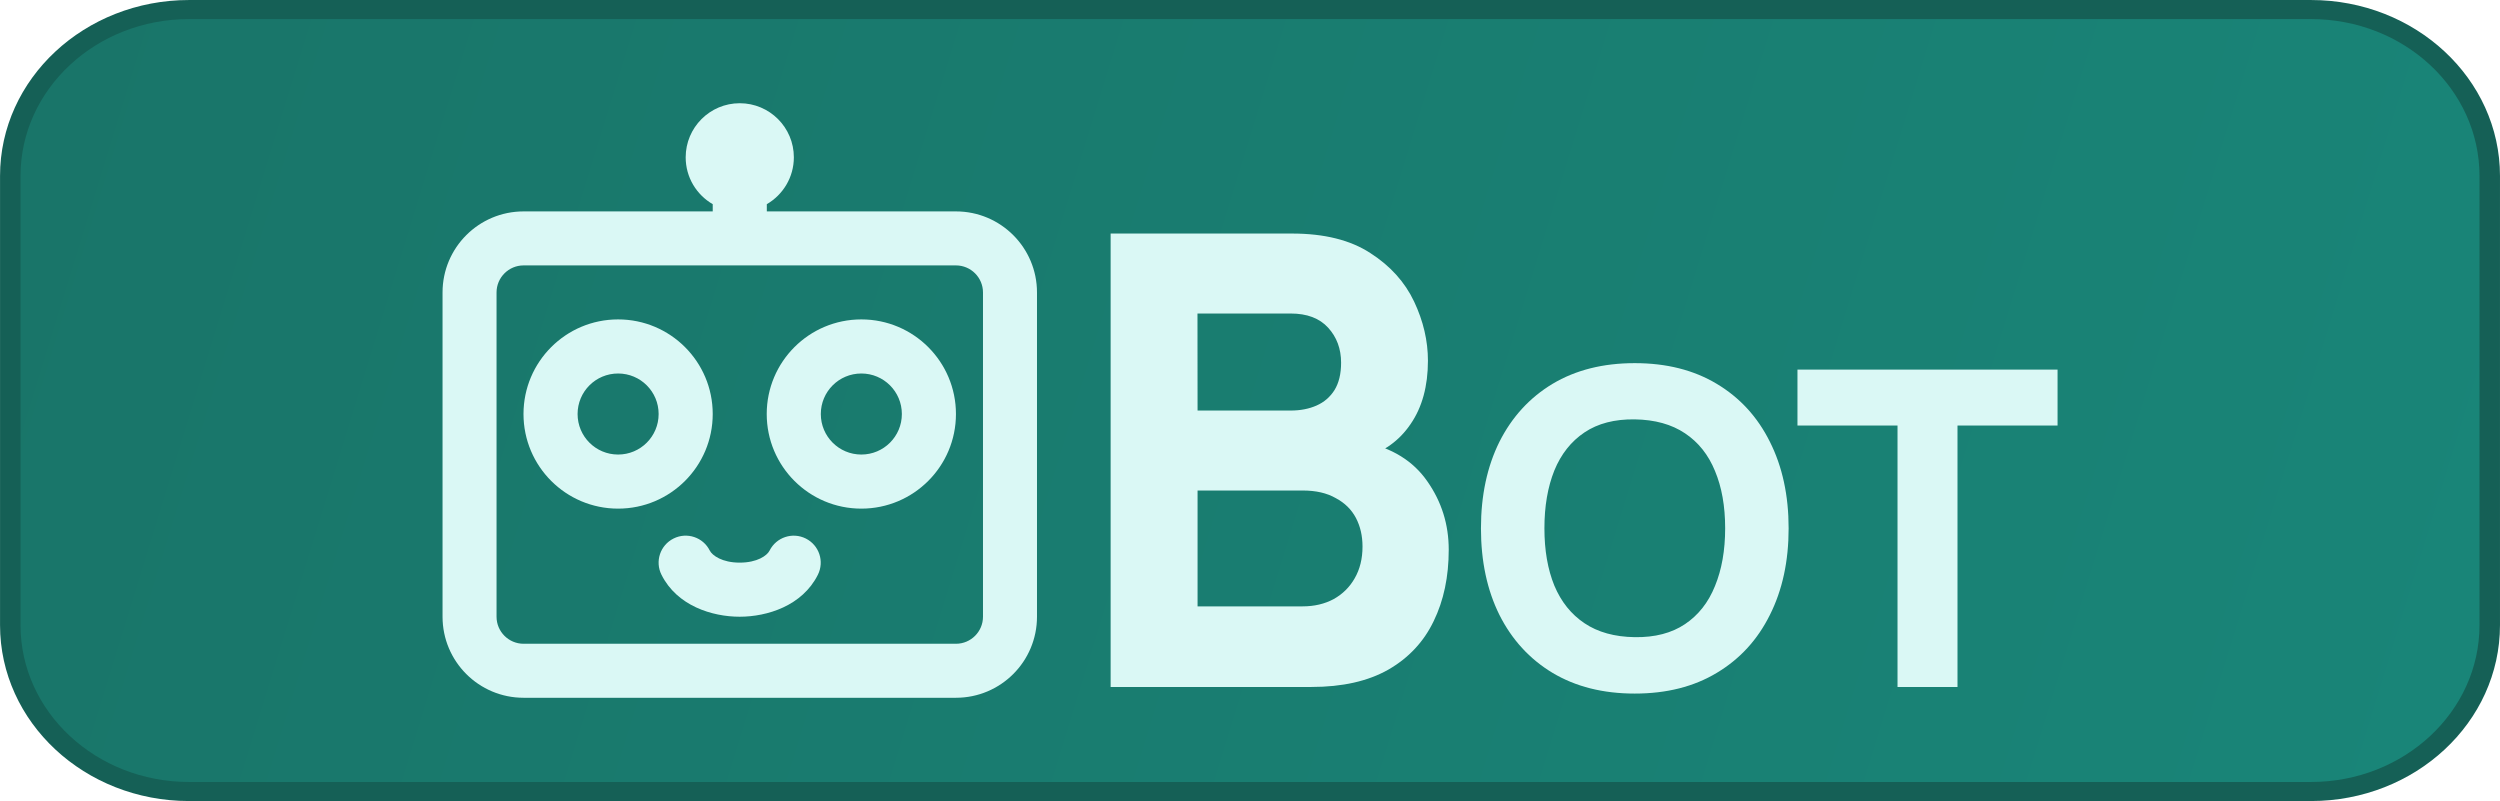
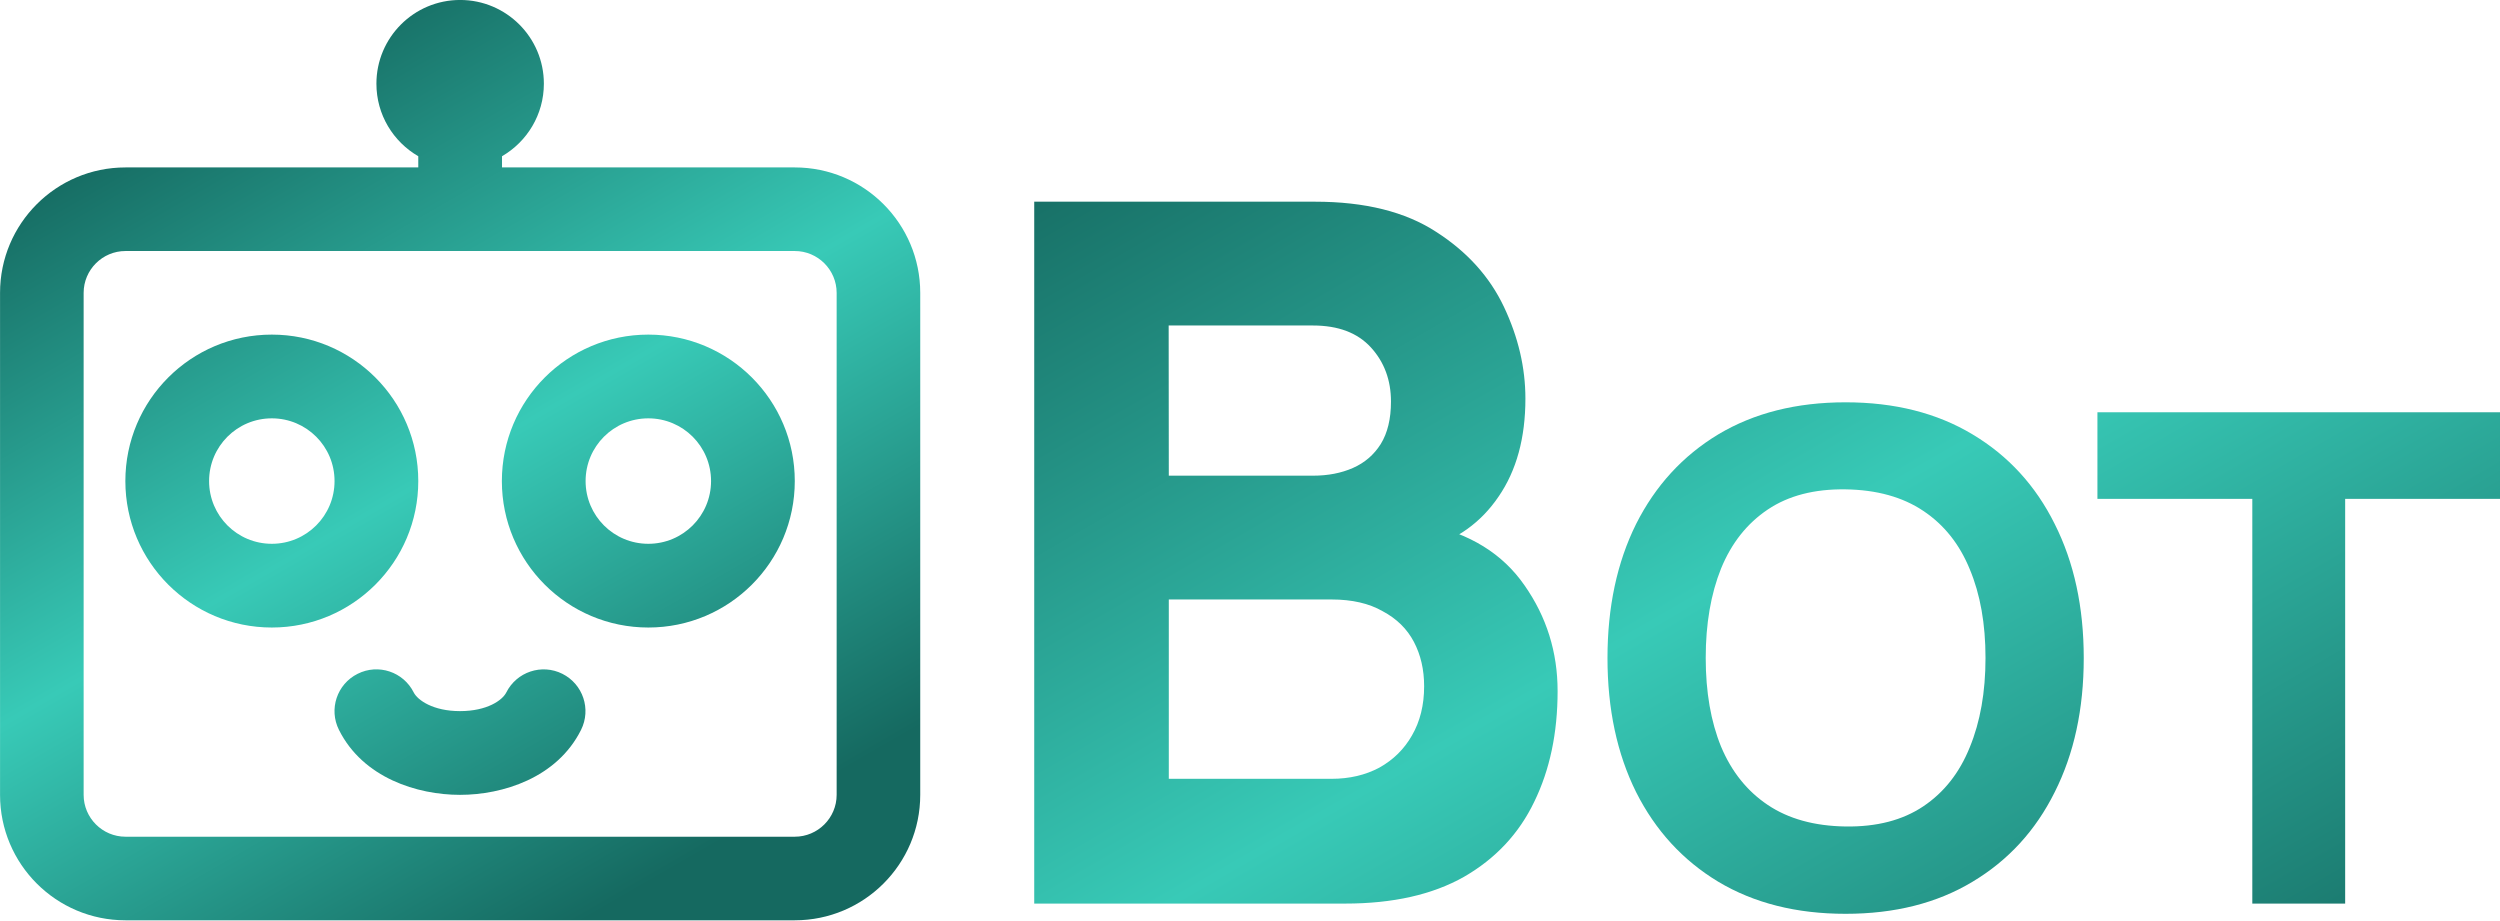
- <svg xmlns="http://www.w3.org/2000/svg" xmlns:xlink="http://www.w3.org/1999/xlink" width="28.009mm" height="8.974mm" viewBox="0 0 28.009 8.974" version="1.1" id="svg1">
+ <svg xmlns="http://www.w3.org/2000/svg" xmlns:xlink="http://www.w3.org/1999/xlink" width="18.094mm" height="6.661mm" viewBox="0 0 18.094 6.661" version="1.1" id="svg1">
  <defs id="defs1">
-     <linearGradient id="linearGradient4">
-       <stop style="stop-color:#197569;stop-opacity:1;" offset="0" id="stop3" />
-       <stop style="stop-color:#198578;stop-opacity:1;" offset="1" id="stop4" />
+     <linearGradient id="linearGradient29">
+       <stop style="stop-color:#156960;stop-opacity:1;" offset="0" id="stop30" />
+       <stop style="stop-color:#38cab7;stop-opacity:1;" offset="0.5" id="stop32" />
+       <stop style="stop-color:#156960;stop-opacity:1;" offset="1" id="stop31" />
+     </linearGradient>
+     <linearGradient id="linearGradient26">
+       <stop style="stop-color:#156960;stop-opacity:1;" offset="0" id="stop27" />
+       <stop style="stop-color:#38cab7;stop-opacity:1;" offset="0.5" id="stop29" />
+       <stop style="stop-color:#156960;stop-opacity:1;" offset="1" id="stop28" />
    </linearGradient>
    <linearGradient id="swatch61">
      <stop style="stop-color:#197569;stop-opacity:1;" offset="0" id="stop61" />
    </linearGradient>
    <linearGradient id="linearGradient57">
      <stop style="stop-color:#ffffff;stop-opacity:1;" offset="0" id="stop57" />
      <stop style="stop-color:#ffffff;stop-opacity:0;" offset="1" id="stop58" />
    </linearGradient>
    <linearGradient xlink:href="#linearGradient57" id="linearGradient58" x1="55.894" y1="256" x2="456.107" y2="256" gradientUnits="userSpaceOnUse" />
-     <linearGradient xlink:href="#linearGradient4" id="linearGradient20" gradientUnits="userSpaceOnUse" x1="22.421" y1="37.591" x2="51.74" y2="45.998" />
+     <linearGradient xlink:href="#linearGradient26" id="linearGradient28" x1="58.403" y1="52.965" x2="63.707" y2="62.152" gradientUnits="userSpaceOnUse" />
+     <linearGradient xlink:href="#linearGradient29" id="linearGradient31" x1="49.931" y1="53.967" x2="53.261" y2="59.736" gradientUnits="userSpaceOnUse" />
+     <linearGradient xlink:href="#linearGradient26" id="linearGradient34" gradientUnits="userSpaceOnUse" x1="58.403" y1="52.965" x2="63.707" y2="62.152" />
+     <linearGradient xlink:href="#linearGradient26" id="linearGradient37" gradientUnits="userSpaceOnUse" x1="58.403" y1="52.965" x2="63.707" y2="62.152" />
  </defs>
-   <g id="g19" style="display:inline" transform="translate(-80.80997,-26.78404)">
-     <g id="g37" transform="translate(1.774588,-0.5105702)">
-       <path id="path14" style="fill:url(#linearGradient20);fill-opacity:1;stroke:#156056;stroke-width:0.5;stroke-dasharray:none;stroke-opacity:1;paint-order:stroke fill markers" d="M 24.137,36.795 H 50.024 a 2.056,2.056 45 0 1 2.056,2.056 v 5.888 A 2.056,2.056 135 0 1 50.024,46.795 H 24.137 A 2.056,2.056 45 0 1 22.081,44.739 V 38.851 A 2.056,2.056 135 0 1 24.137,36.795 Z" transform="matrix(0.9183412,0,0,0.854711,58.98747,-3.940634)" />
-       <g id="g18" transform="translate(35.72744,-25.06988)">
-         <g id="text17" style="font-weight:800;font-size:7.056px;font-family:Manrope;-inkscape-font-specification:'Manrope Ultra-Bold';fill:#daf8f5;paint-order:stroke fill markers" aria-label="BOT">
-           <path d="m 55.751,60.061 v -5.08 h 2.032 q 0.543,0 0.878,0.219 0.335,0.215 0.49,0.543 0.155,0.328 0.155,0.663 0,0.427 -0.194,0.709 -0.191,0.282 -0.526,0.377 v -0.176 q 0.476,0.099 0.713,0.441 0.24,0.342 0.24,0.766 0,0.455 -0.169,0.801 -0.166,0.346 -0.508,0.543 -0.342,0.194 -0.861,0.194 z m 0.974,-0.903 h 1.178 q 0.194,0 0.346,-0.081 0.152,-0.085 0.236,-0.233 0.088,-0.152 0.088,-0.356 0,-0.18 -0.074,-0.321 -0.074,-0.141 -0.226,-0.222 -0.148,-0.085 -0.37,-0.085 h -1.178 z m 0,-2.194 h 1.044 q 0.162,0 0.289,-0.056 0.127,-0.056 0.201,-0.173 0.074,-0.12 0.074,-0.307 0,-0.233 -0.145,-0.392 -0.145,-0.159 -0.42,-0.159 h -1.044 z" id="path13" />
-           <path style="font-size:4.939px" d="m 61.623,60.135 q -0.533,0 -0.921,-0.232 -0.385,-0.232 -0.595,-0.649 -0.207,-0.417 -0.207,-0.97 0,-0.553 0.207,-0.97 0.21,-0.417 0.595,-0.649 0.388,-0.232 0.921,-0.232 0.533,0 0.919,0.232 0.388,0.232 0.595,0.649 0.21,0.417 0.21,0.97 0,0.553 -0.21,0.97 -0.207,0.417 -0.595,0.649 -0.385,0.232 -0.919,0.232 z m 0,-0.632 q 0.338,0.005 0.563,-0.146 0.225,-0.151 0.336,-0.427 0.114,-0.277 0.114,-0.647 0,-0.37 -0.114,-0.642 -0.111,-0.272 -0.336,-0.422 -0.225,-0.151 -0.563,-0.156 -0.338,-0.005 -0.563,0.146 -0.225,0.151 -0.338,0.427 -0.111,0.277 -0.111,0.647 0,0.37 0.111,0.642 0.114,0.272 0.338,0.422 0.225,0.151 0.563,0.156 z m 2.944,0.558 V 57.132 H 63.446 v -0.627 h 2.914 v 0.627 h -1.121 v 2.929 z" id="path15" />
-         </g>
-         <path fill-rule="evenodd" clip-rule="evenodd" d="m 52.202,54.127 c 0,0.224 -0.122,0.42 -0.303,0.525 v 0.081 h 2.119 c 0.502,0 0.908,0.407 0.908,0.908 v 3.633 c 0,0.502 -0.407,0.908 -0.908,0.908 h -4.844 c -0.502,0 -0.908,-0.407 -0.908,-0.908 v -3.633 c 0,-0.502 0.407,-0.908 0.908,-0.908 h 2.119 v -0.081 c -0.181,-0.105 -0.303,-0.3 -0.303,-0.525 0,-0.334 0.271,-0.606 0.606,-0.606 0.334,0 0.606,0.271 0.606,0.606 z m -3.028,1.211 h 2.119 0.606 2.119 c 0.167,0 0.303,0.136 0.303,0.303 v 3.633 c 0,0.167 -0.136,0.303 -0.303,0.303 h -4.844 c -0.167,0 -0.303,-0.136 -0.303,-0.303 v -3.633 c 0,-0.167 0.136,-0.303 0.303,-0.303 z m 3.33,1.665 c 0,-0.251 0.203,-0.454 0.454,-0.454 0.251,0 0.454,0.203 0.454,0.454 0,0.251 -0.203,0.454 -0.454,0.454 -0.251,0 -0.454,-0.203 -0.454,-0.454 z m 0.454,-1.06 c -0.585,0 -1.06,0.474 -1.06,1.06 0,0.585 0.474,1.06 1.06,1.06 0.585,0 1.06,-0.474 1.06,-1.06 0,-0.585 -0.474,-1.06 -1.06,-1.06 z m -2.725,0.606 c -0.251,0 -0.454,0.203 -0.454,0.454 0,0.251 0.203,0.454 0.454,0.454 0.251,0 0.454,-0.203 0.454,-0.454 0,-0.251 -0.203,-0.454 -0.454,-0.454 z m -1.06,0.454 c 0,-0.585 0.474,-1.06 1.06,-1.06 0.585,0 1.06,0.474 1.06,1.06 0,0.585 -0.474,1.06 -1.06,1.06 -0.585,0 -1.06,-0.474 -1.06,-1.06 z m 2.087,1.53 c -0.075,-0.15 -0.257,-0.21 -0.406,-0.135 -0.15,0.075 -0.21,0.257 -0.135,0.406 0.174,0.348 0.568,0.47 0.876,0.47 0.308,0 0.702,-0.122 0.876,-0.47 0.075,-0.15 0.014,-0.331 -0.135,-0.406 -0.15,-0.075 -0.331,-0.014 -0.406,0.135 -0.028,0.056 -0.138,0.135 -0.335,0.135 -0.196,0 -0.307,-0.08 -0.335,-0.135 z" fill="#000000" id="path1-3" style="fill:#daf8f5;fill-opacity:1;stroke:none;stroke-width:0.303;stroke-opacity:1" />
+   <g id="g19" style="display:inline" transform="translate(-23.60592,-28.1329)">
+     <g id="g81" transform="translate(-3.953448,0.1921256)">
+       <g id="text17" style="font-weight:800;font-size:7.056px;font-family:Manrope;-inkscape-font-specification:'Manrope Ultra-Bold';fill:url(#linearGradient28);paint-order:stroke fill markers" transform="translate(-20.70631,-25.58045)" aria-label="BOT">
+         <path d="m 55.751,60.061 v -5.08 h 2.032 q 0.543,0 0.878,0.219 0.335,0.215 0.49,0.543 0.155,0.328 0.155,0.663 0,0.427 -0.194,0.709 -0.191,0.282 -0.526,0.377 v -0.176 q 0.476,0.099 0.713,0.441 0.24,0.342 0.24,0.766 0,0.455 -0.169,0.801 -0.166,0.346 -0.508,0.543 -0.342,0.194 -0.861,0.194 z m 0.974,-0.903 h 1.178 q 0.194,0 0.346,-0.081 0.152,-0.085 0.236,-0.233 0.088,-0.152 0.088,-0.356 0,-0.18 -0.074,-0.321 -0.074,-0.141 -0.226,-0.222 -0.148,-0.085 -0.37,-0.085 h -1.178 z m 0,-2.194 h 1.044 q 0.162,0 0.289,-0.056 0.127,-0.056 0.201,-0.173 0.074,-0.12 0.074,-0.307 0,-0.233 -0.145,-0.392 -0.145,-0.159 -0.42,-0.159 h -1.044 z" id="path13" style="fill:url(#linearGradient34)" />
+         <path style="font-size:4.939px;fill:url(#linearGradient37)" d="m 61.623,60.135 q -0.533,0 -0.921,-0.232 -0.385,-0.232 -0.595,-0.649 -0.207,-0.417 -0.207,-0.97 0,-0.553 0.207,-0.97 0.21,-0.417 0.595,-0.649 0.388,-0.232 0.921,-0.232 0.533,0 0.919,0.232 0.388,0.232 0.595,0.649 0.21,0.417 0.21,0.97 0,0.553 -0.21,0.97 -0.207,0.417 -0.595,0.649 -0.385,0.232 -0.919,0.232 z m 0,-0.632 q 0.338,0.005 0.563,-0.146 0.225,-0.151 0.336,-0.427 0.114,-0.277 0.114,-0.647 0,-0.37 -0.114,-0.642 -0.111,-0.272 -0.336,-0.422 -0.225,-0.151 -0.563,-0.156 -0.338,-0.005 -0.563,0.146 -0.225,0.151 -0.338,0.427 -0.111,0.277 -0.111,0.647 0,0.37 0.111,0.642 0.114,0.272 0.338,0.422 0.225,0.151 0.563,0.156 z m 2.944,0.558 V 57.132 H 63.446 v -0.627 h 2.914 v 0.627 h -1.121 v 2.929 z" id="path14" />
      </g>
+       <path fill-rule="evenodd" clip-rule="evenodd" d="m 52.202,54.127 c 0,0.224 -0.122,0.42 -0.303,0.525 v 0.081 h 2.119 c 0.502,0 0.908,0.407 0.908,0.908 v 3.633 c 0,0.502 -0.407,0.908 -0.908,0.908 h -4.844 c -0.502,0 -0.908,-0.407 -0.908,-0.908 v -3.633 c 0,-0.502 0.407,-0.908 0.908,-0.908 h 2.119 v -0.081 c -0.181,-0.105 -0.303,-0.3 -0.303,-0.525 0,-0.334 0.271,-0.606 0.606,-0.606 0.334,0 0.606,0.271 0.606,0.606 z m -3.028,1.211 h 2.119 0.606 2.119 c 0.167,0 0.303,0.136 0.303,0.303 v 3.633 c 0,0.167 -0.136,0.303 -0.303,0.303 h -4.844 c -0.167,0 -0.303,-0.136 -0.303,-0.303 v -3.633 c 0,-0.167 0.136,-0.303 0.303,-0.303 z m 3.33,1.665 c 0,-0.251 0.203,-0.454 0.454,-0.454 0.251,0 0.454,0.203 0.454,0.454 0,0.251 -0.203,0.454 -0.454,0.454 -0.251,0 -0.454,-0.203 -0.454,-0.454 z m 0.454,-1.06 c -0.585,0 -1.06,0.474 -1.06,1.06 0,0.585 0.474,1.06 1.06,1.06 0.585,0 1.06,-0.474 1.06,-1.06 0,-0.585 -0.474,-1.06 -1.06,-1.06 z m -2.725,0.606 c -0.251,0 -0.454,0.203 -0.454,0.454 0,0.251 0.203,0.454 0.454,0.454 0.251,0 0.454,-0.203 0.454,-0.454 0,-0.251 -0.203,-0.454 -0.454,-0.454 z m -1.06,0.454 c 0,-0.585 0.474,-1.06 1.06,-1.06 0.585,0 1.06,0.474 1.06,1.06 0,0.585 -0.474,1.06 -1.06,1.06 -0.585,0 -1.06,-0.474 -1.06,-1.06 z m 2.087,1.53 c -0.075,-0.15 -0.257,-0.21 -0.406,-0.135 -0.15,0.075 -0.21,0.257 -0.135,0.406 0.174,0.348 0.568,0.47 0.876,0.47 0.308,0 0.702,-0.122 0.876,-0.47 0.075,-0.15 0.014,-0.331 -0.135,-0.406 -0.15,-0.075 -0.331,-0.014 -0.406,0.135 -0.028,0.056 -0.138,0.135 -0.335,0.135 -0.196,0 -0.307,-0.08 -0.335,-0.135 z" fill="#000000" id="path1-3" style="display:inline;fill:url(#linearGradient31);stroke:none;stroke-width:0.303;stroke-opacity:1" transform="translate(-20.70631,-25.58045)" />
    </g>
  </g>
</svg>
